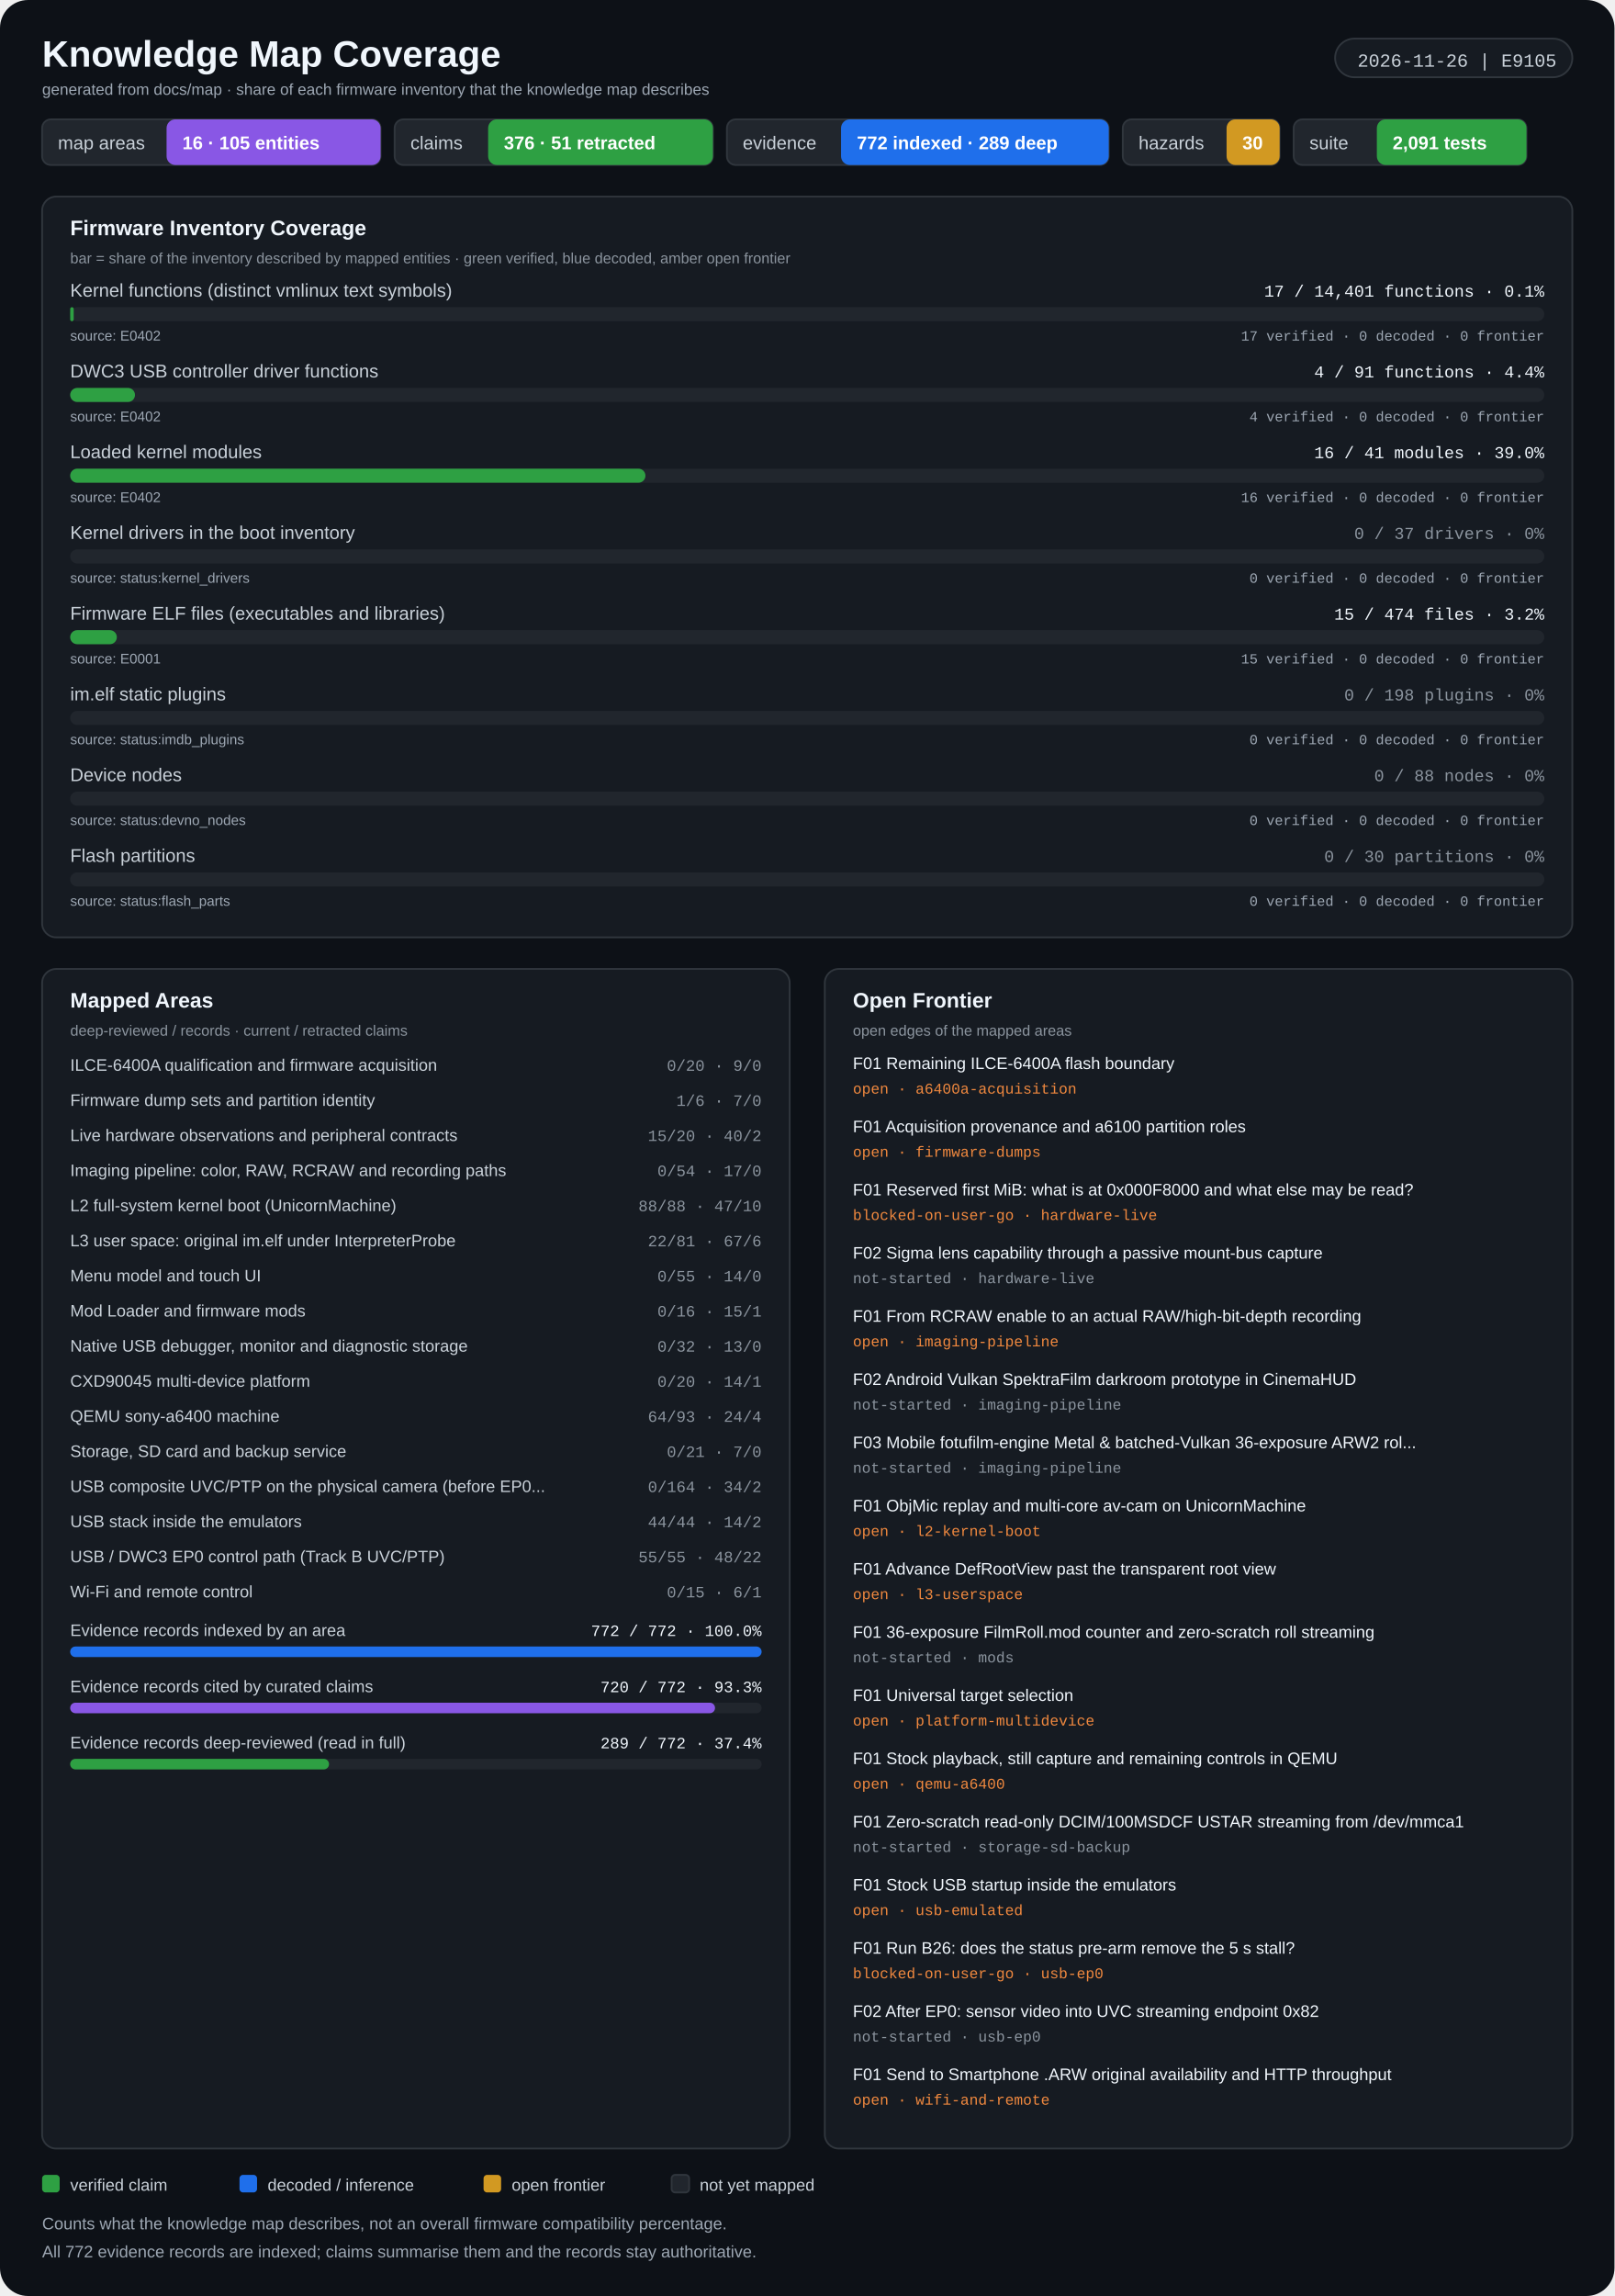
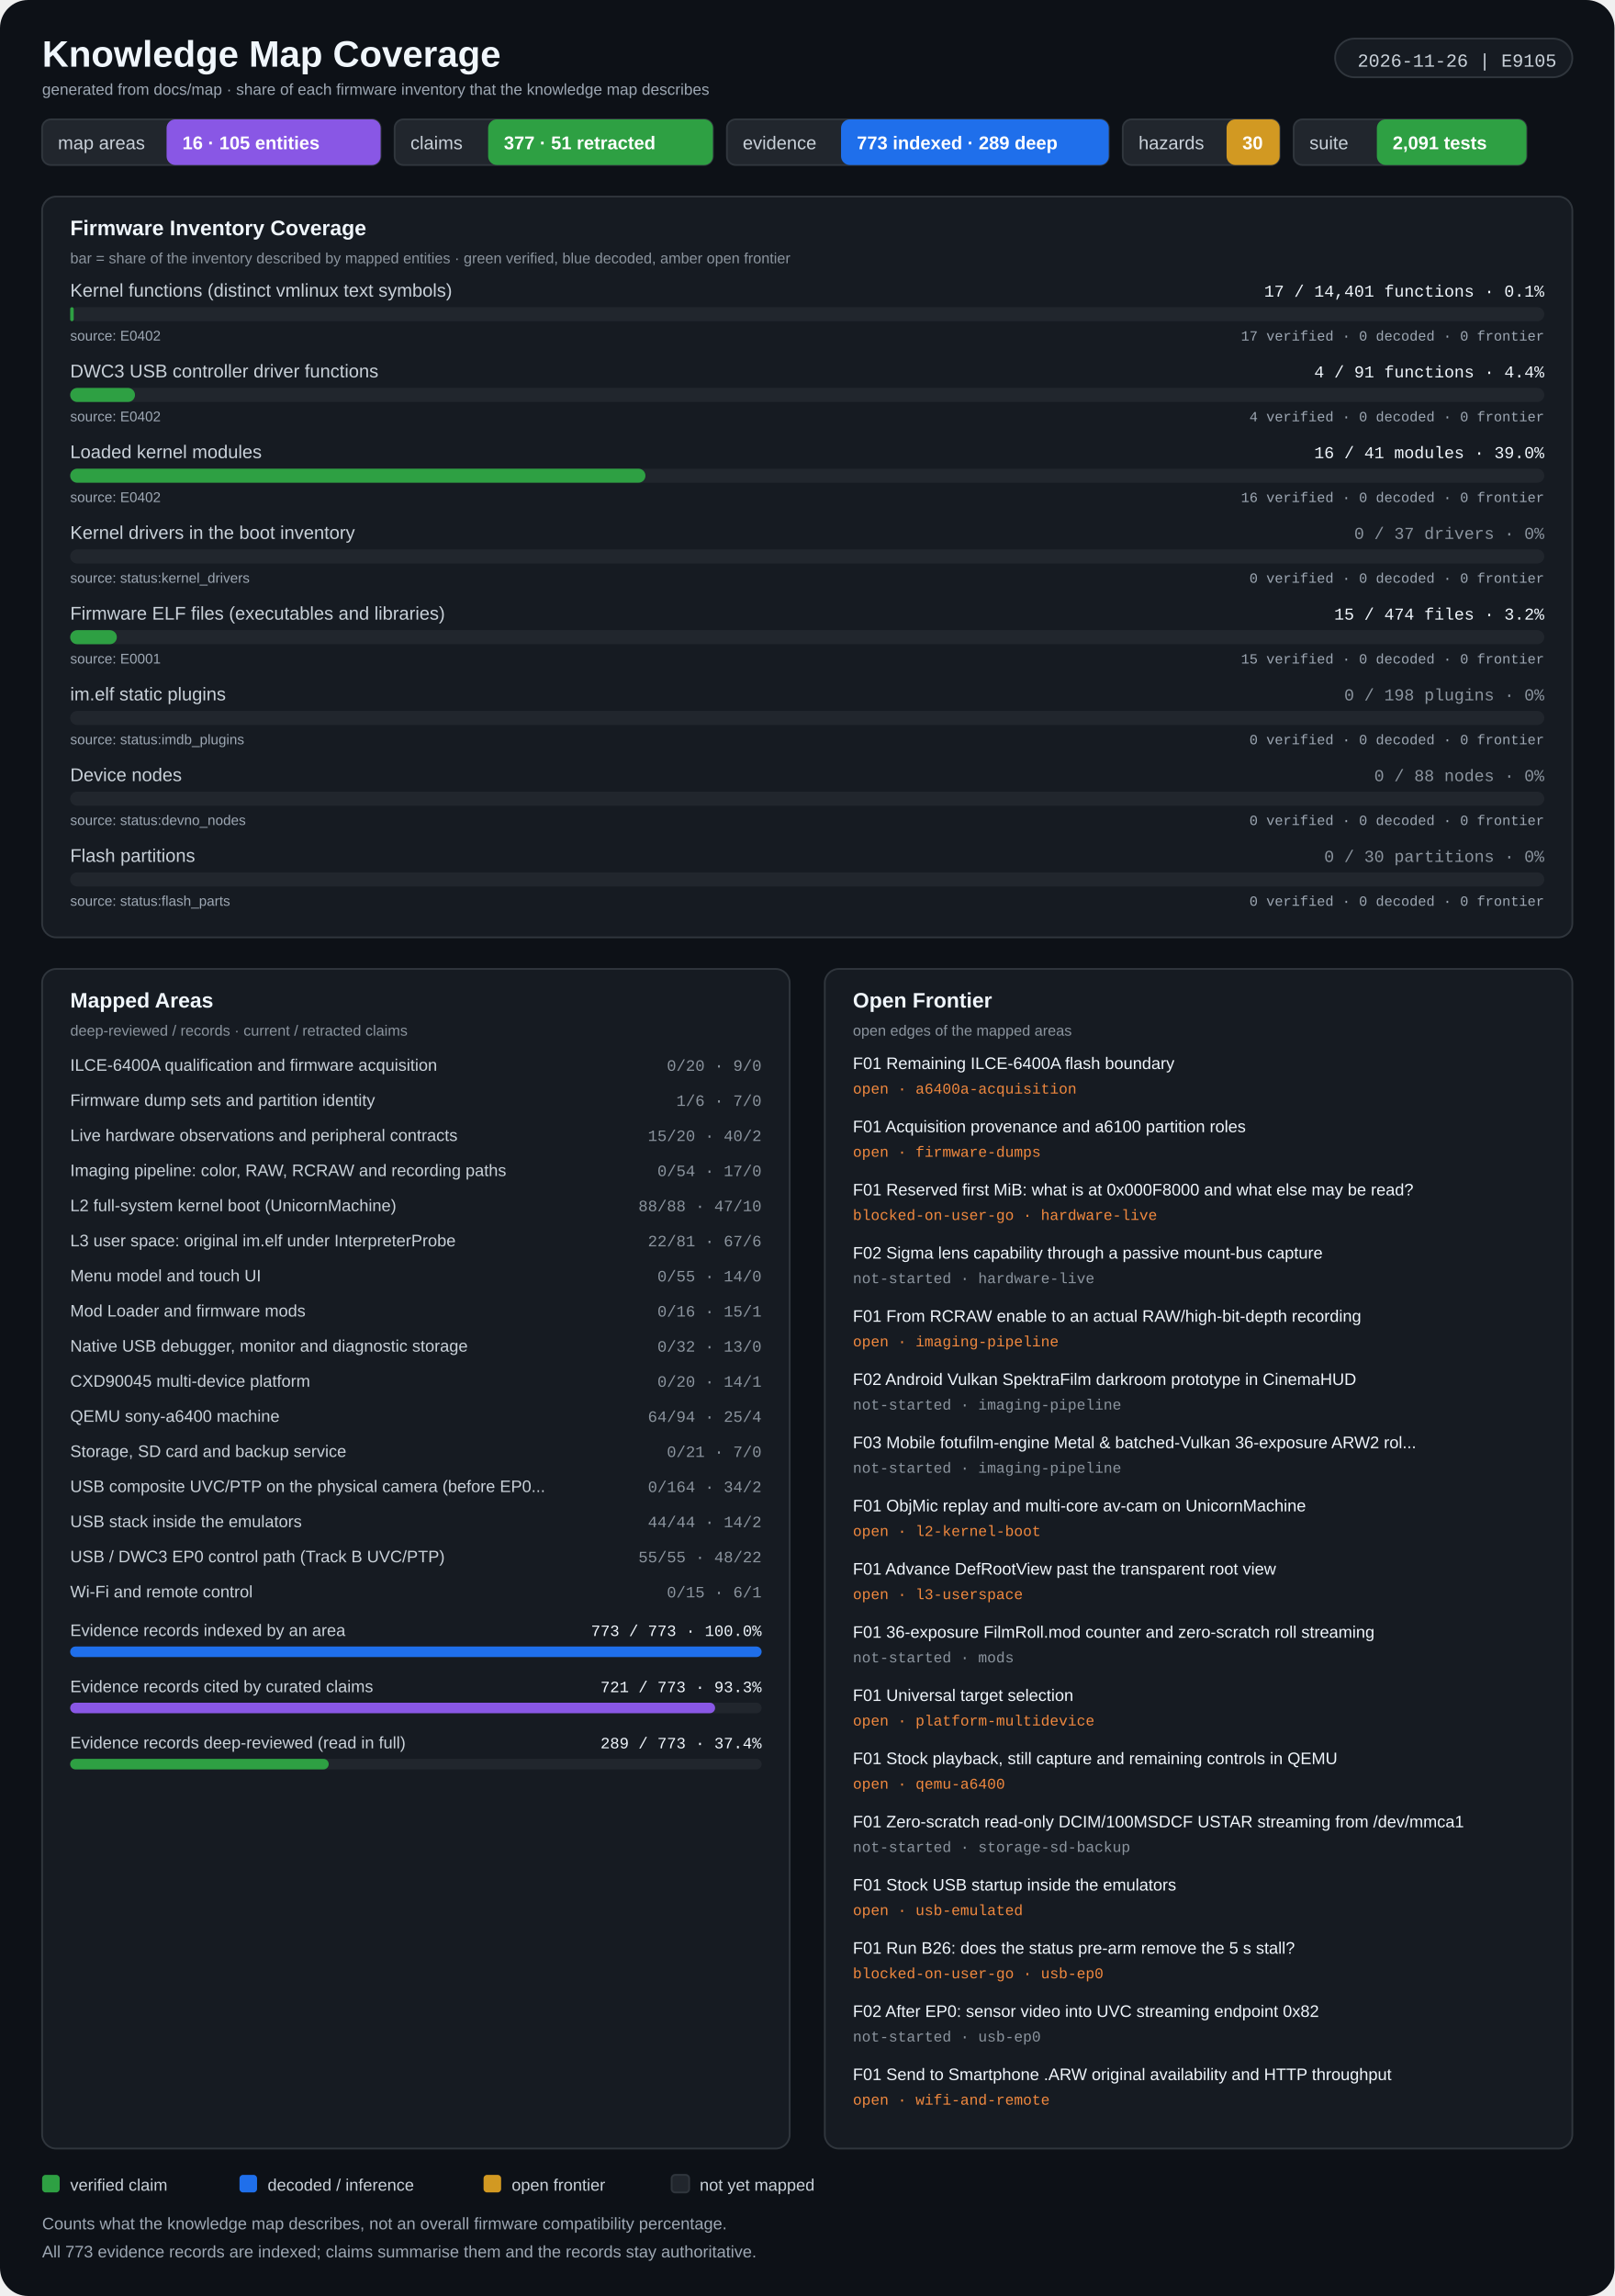
<svg xmlns="http://www.w3.org/2000/svg" width="920" height="1308" viewBox="0 0 920 1308" role="img" aria-labelledby="title desc">
  <rect width="920" height="1308" rx="16" fill="#0d1117" />
  <g>
    <text x="24" y="38" fill="#f0f6fc" font-size="21" font-weight="700" font-family="Segoe UI, Arial, sans-serif" text-anchor="start">Knowledge Map Coverage</text>
    <text x="24" y="54" fill="#9da7b3" font-size="9" font-weight="400" font-family="Segoe UI, Arial, sans-serif" text-anchor="start">generated from docs/map · share of each firmware inventory that the knowledge map describes</text>
    <rect x="760.82" y="22" width="135.18" height="22" rx="11" fill="#161b22" stroke="#30363d" stroke-width="1" />
    <text x="887" y="38" fill="#c9d1d9" font-size="10.5" font-weight="400" font-family="Consolas, 'Courier New', monospace" text-anchor="end">2026-11-26 | E9105</text>
    <rect x="24" y="68" width="192.878" height="26" rx="5" fill="#21262d" stroke="#30363d" stroke-width="1" />
    <rect x="94.92" y="68" width="121.958" height="26" rx="5" fill="#8957e5" />
    <text x="33" y="85" fill="#c9d1d9" font-size="10.5" font-weight="400" font-family="Segoe UI, Arial, sans-serif" text-anchor="start">map areas</text>
    <text x="103.92" y="85" fill="#ffffff" font-size="10.5" font-weight="700" font-family="Segoe UI, Arial, sans-serif" text-anchor="start">16 · 105 entities</text>
    <rect x="224.878" y="68" width="181.354" height="26" rx="5" fill="#21262d" stroke="#30363d" stroke-width="1" />
    <rect x="278.158" y="68" width="128.074" height="26" rx="5" fill="#2ea043" />
    <text x="233.878" y="85" fill="#c9d1d9" font-size="10.5" font-weight="400" font-family="Segoe UI, Arial, sans-serif" text-anchor="start">claims</text>
-     <text x="287.158" y="85" fill="#ffffff" font-size="10.5" font-weight="700" font-family="Segoe UI, Arial, sans-serif" text-anchor="start">376 · 51 retracted</text>
+     <text x="287.158" y="85" fill="#ffffff" font-size="10.5" font-weight="700" font-family="Segoe UI, Arial, sans-serif" text-anchor="start">377 · 51 retracted</text>
    <rect x="414.232" y="68" width="217.574" height="26" rx="5" fill="#21262d" stroke="#30363d" stroke-width="1" />
    <rect x="479.272" y="68" width="152.534" height="26" rx="5" fill="#1f6feb" />
    <text x="423.232" y="85" fill="#c9d1d9" font-size="10.5" font-weight="400" font-family="Segoe UI, Arial, sans-serif" text-anchor="start">evidence</text>
-     <text x="488.272" y="85" fill="#ffffff" font-size="10.5" font-weight="700" font-family="Segoe UI, Arial, sans-serif" text-anchor="start">772 indexed · 289 deep</text>
+     <text x="488.272" y="85" fill="#ffffff" font-size="10.5" font-weight="700" font-family="Segoe UI, Arial, sans-serif" text-anchor="start">773 indexed · 289 deep</text>
    <rect x="639.806" y="68" width="89.39" height="26" rx="5" fill="#21262d" stroke="#30363d" stroke-width="1" />
    <rect x="698.966" y="68" width="30.23" height="26" rx="5" fill="#d29922" />
    <text x="648.806" y="85" fill="#c9d1d9" font-size="10.5" font-weight="400" font-family="Segoe UI, Arial, sans-serif" text-anchor="start">hazards</text>
    <text x="707.966" y="85" fill="#ffffff" font-size="10.5" font-weight="700" font-family="Segoe UI, Arial, sans-serif" text-anchor="start">30</text>
    <rect x="737.197" y="68" width="132.667" height="26" rx="5" fill="#21262d" stroke="#30363d" stroke-width="1" />
    <rect x="784.597" y="68" width="85.267" height="26" rx="5" fill="#2ea043" />
    <text x="746.197" y="85" fill="#c9d1d9" font-size="10.5" font-weight="400" font-family="Segoe UI, Arial, sans-serif" text-anchor="start">suite</text>
    <text x="793.597" y="85" fill="#ffffff" font-size="10.5" font-weight="700" font-family="Segoe UI, Arial, sans-serif" text-anchor="start">2,091 tests</text>
    <rect x="24" y="112" width="872" height="422" rx="8" fill="#161b22" stroke="#30363d" stroke-width="1" />
    <text x="40" y="134" fill="#f0f6fc" font-size="12" font-weight="700" font-family="Segoe UI, Arial, sans-serif" text-anchor="start">Firmware Inventory Coverage</text>
    <text x="40" y="150" fill="#8b949e" font-size="8.5" font-weight="400" font-family="Segoe UI, Arial, sans-serif" text-anchor="start">bar = share of the inventory described by mapped entities · green verified, blue decoded, amber open frontier</text>
    <text x="40" y="169" fill="#c9d1d9" font-size="10.5" font-weight="400" font-family="Segoe UI, Arial, sans-serif" text-anchor="start">Kernel functions (distinct vmlinux text symbols)</text>
    <text x="880" y="169" fill="#f0f6fc" font-size="9.5" font-weight="400" font-family="Consolas, 'Courier New', monospace" text-anchor="end">17 / 14,401 functions · 0.1%</text>
    <rect x="40" y="175" width="840" height="8" rx="4" fill="#21262d" />
    <rect x="40" y="175" width="2" height="8" rx="1" fill="#2ea043" />
    <text x="40" y="194" fill="#9da7b3" font-size="8" font-weight="400" font-family="Segoe UI, Arial, sans-serif" text-anchor="start">source: E0402</text>
    <text x="880" y="194" fill="#9da7b3" font-size="8" font-weight="400" font-family="Consolas, 'Courier New', monospace" text-anchor="end">17 verified · 0 decoded · 0 frontier</text>
    <text x="40" y="215" fill="#c9d1d9" font-size="10.5" font-weight="400" font-family="Segoe UI, Arial, sans-serif" text-anchor="start">DWC3 USB controller driver functions</text>
    <text x="880" y="215" fill="#f0f6fc" font-size="9.5" font-weight="400" font-family="Consolas, 'Courier New', monospace" text-anchor="end">4 / 91 functions · 4.4%</text>
    <rect x="40" y="221" width="840" height="8" rx="4" fill="#21262d" />
    <rect x="40" y="221" width="36.923" height="8" rx="4" fill="#2ea043" />
    <text x="40" y="240" fill="#9da7b3" font-size="8" font-weight="400" font-family="Segoe UI, Arial, sans-serif" text-anchor="start">source: E0402</text>
    <text x="880" y="240" fill="#9da7b3" font-size="8" font-weight="400" font-family="Consolas, 'Courier New', monospace" text-anchor="end">4 verified · 0 decoded · 0 frontier</text>
    <text x="40" y="261" fill="#c9d1d9" font-size="10.5" font-weight="400" font-family="Segoe UI, Arial, sans-serif" text-anchor="start">Loaded kernel modules</text>
    <text x="880" y="261" fill="#f0f6fc" font-size="9.5" font-weight="400" font-family="Consolas, 'Courier New', monospace" text-anchor="end">16 / 41 modules · 39.0%</text>
    <rect x="40" y="267" width="840" height="8" rx="4" fill="#21262d" />
    <rect x="40" y="267" width="327.805" height="8" rx="4" fill="#2ea043" />
    <text x="40" y="286" fill="#9da7b3" font-size="8" font-weight="400" font-family="Segoe UI, Arial, sans-serif" text-anchor="start">source: E0402</text>
    <text x="880" y="286" fill="#9da7b3" font-size="8" font-weight="400" font-family="Consolas, 'Courier New', monospace" text-anchor="end">16 verified · 0 decoded · 0 frontier</text>
    <text x="40" y="307" fill="#c9d1d9" font-size="10.5" font-weight="400" font-family="Segoe UI, Arial, sans-serif" text-anchor="start">Kernel drivers in the boot inventory</text>
    <text x="880" y="307" fill="#8b949e" font-size="9.5" font-weight="400" font-family="Consolas, 'Courier New', monospace" text-anchor="end">0 / 37 drivers · 0%</text>
    <rect x="40" y="313" width="840" height="8" rx="4" fill="#21262d" />
    <text x="40" y="332" fill="#9da7b3" font-size="8" font-weight="400" font-family="Segoe UI, Arial, sans-serif" text-anchor="start">source: status:kernel_drivers</text>
    <text x="880" y="332" fill="#9da7b3" font-size="8" font-weight="400" font-family="Consolas, 'Courier New', monospace" text-anchor="end">0 verified · 0 decoded · 0 frontier</text>
    <text x="40" y="353" fill="#c9d1d9" font-size="10.5" font-weight="400" font-family="Segoe UI, Arial, sans-serif" text-anchor="start">Firmware ELF files (executables and libraries)</text>
    <text x="880" y="353" fill="#f0f6fc" font-size="9.5" font-weight="400" font-family="Consolas, 'Courier New', monospace" text-anchor="end">15 / 474 files · 3.2%</text>
    <rect x="40" y="359" width="840" height="8" rx="4" fill="#21262d" />
    <rect x="40" y="359" width="26.582" height="8" rx="4" fill="#2ea043" />
    <text x="40" y="378" fill="#9da7b3" font-size="8" font-weight="400" font-family="Segoe UI, Arial, sans-serif" text-anchor="start">source: E0001</text>
    <text x="880" y="378" fill="#9da7b3" font-size="8" font-weight="400" font-family="Consolas, 'Courier New', monospace" text-anchor="end">15 verified · 0 decoded · 0 frontier</text>
    <text x="40" y="399" fill="#c9d1d9" font-size="10.5" font-weight="400" font-family="Segoe UI, Arial, sans-serif" text-anchor="start">im.elf static plugins</text>
    <text x="880" y="399" fill="#8b949e" font-size="9.5" font-weight="400" font-family="Consolas, 'Courier New', monospace" text-anchor="end">0 / 198 plugins · 0%</text>
    <rect x="40" y="405" width="840" height="8" rx="4" fill="#21262d" />
    <text x="40" y="424" fill="#9da7b3" font-size="8" font-weight="400" font-family="Segoe UI, Arial, sans-serif" text-anchor="start">source: status:imdb_plugins</text>
    <text x="880" y="424" fill="#9da7b3" font-size="8" font-weight="400" font-family="Consolas, 'Courier New', monospace" text-anchor="end">0 verified · 0 decoded · 0 frontier</text>
    <text x="40" y="445" fill="#c9d1d9" font-size="10.5" font-weight="400" font-family="Segoe UI, Arial, sans-serif" text-anchor="start">Device nodes</text>
    <text x="880" y="445" fill="#8b949e" font-size="9.5" font-weight="400" font-family="Consolas, 'Courier New', monospace" text-anchor="end">0 / 88 nodes · 0%</text>
    <rect x="40" y="451" width="840" height="8" rx="4" fill="#21262d" />
    <text x="40" y="470" fill="#9da7b3" font-size="8" font-weight="400" font-family="Segoe UI, Arial, sans-serif" text-anchor="start">source: status:devno_nodes</text>
    <text x="880" y="470" fill="#9da7b3" font-size="8" font-weight="400" font-family="Consolas, 'Courier New', monospace" text-anchor="end">0 verified · 0 decoded · 0 frontier</text>
    <text x="40" y="491" fill="#c9d1d9" font-size="10.5" font-weight="400" font-family="Segoe UI, Arial, sans-serif" text-anchor="start">Flash partitions</text>
    <text x="880" y="491" fill="#8b949e" font-size="9.5" font-weight="400" font-family="Consolas, 'Courier New', monospace" text-anchor="end">0 / 30 partitions · 0%</text>
    <rect x="40" y="497" width="840" height="8" rx="4" fill="#21262d" />
    <text x="40" y="516" fill="#9da7b3" font-size="8" font-weight="400" font-family="Segoe UI, Arial, sans-serif" text-anchor="start">source: status:flash_parts</text>
    <text x="880" y="516" fill="#9da7b3" font-size="8" font-weight="400" font-family="Consolas, 'Courier New', monospace" text-anchor="end">0 verified · 0 decoded · 0 frontier</text>
    <rect x="24" y="552" width="426" height="672" rx="8" fill="#161b22" stroke="#30363d" stroke-width="1" />
    <rect x="470" y="552" width="426" height="672" rx="8" fill="#161b22" stroke="#30363d" stroke-width="1" />
    <text x="40" y="574" fill="#f0f6fc" font-size="12" font-weight="700" font-family="Segoe UI, Arial, sans-serif" text-anchor="start">Mapped Areas</text>
    <text x="40" y="590" fill="#8b949e" font-size="8.5" font-weight="400" font-family="Segoe UI, Arial, sans-serif" text-anchor="start">deep-reviewed / records · current / retracted claims</text>
    <text x="486" y="574" fill="#f0f6fc" font-size="12" font-weight="700" font-family="Segoe UI, Arial, sans-serif" text-anchor="start">Open Frontier</text>
    <text x="486" y="590" fill="#8b949e" font-size="8.5" font-weight="400" font-family="Segoe UI, Arial, sans-serif" text-anchor="start">open edges of the mapped areas</text>
    <text x="40" y="610" fill="#c9d1d9" font-size="9.5" font-weight="400" font-family="Segoe UI, Arial, sans-serif" text-anchor="start">ILCE-6400A qualification and firmware acquisition</text>
    <text x="434" y="610" fill="#8b949e" font-size="9" font-weight="400" font-family="Consolas, 'Courier New', monospace" text-anchor="end">0/20 · 9/0</text>
    <text x="40" y="630" fill="#c9d1d9" font-size="9.5" font-weight="400" font-family="Segoe UI, Arial, sans-serif" text-anchor="start">Firmware dump sets and partition identity</text>
    <text x="434" y="630" fill="#8b949e" font-size="9" font-weight="400" font-family="Consolas, 'Courier New', monospace" text-anchor="end">1/6 · 7/0</text>
    <text x="40" y="650" fill="#c9d1d9" font-size="9.5" font-weight="400" font-family="Segoe UI, Arial, sans-serif" text-anchor="start">Live hardware observations and peripheral contracts</text>
    <text x="434" y="650" fill="#8b949e" font-size="9" font-weight="400" font-family="Consolas, 'Courier New', monospace" text-anchor="end">15/20 · 40/2</text>
    <text x="40" y="670" fill="#c9d1d9" font-size="9.5" font-weight="400" font-family="Segoe UI, Arial, sans-serif" text-anchor="start">Imaging pipeline: color, RAW, RCRAW and recording paths</text>
    <text x="434" y="670" fill="#8b949e" font-size="9" font-weight="400" font-family="Consolas, 'Courier New', monospace" text-anchor="end">0/54 · 17/0</text>
    <text x="40" y="690" fill="#c9d1d9" font-size="9.5" font-weight="400" font-family="Segoe UI, Arial, sans-serif" text-anchor="start">L2 full-system kernel boot (UnicornMachine)</text>
    <text x="434" y="690" fill="#8b949e" font-size="9" font-weight="400" font-family="Consolas, 'Courier New', monospace" text-anchor="end">88/88 · 47/10</text>
    <text x="40" y="710" fill="#c9d1d9" font-size="9.5" font-weight="400" font-family="Segoe UI, Arial, sans-serif" text-anchor="start">L3 user space: original im.elf under InterpreterProbe</text>
    <text x="434" y="710" fill="#8b949e" font-size="9" font-weight="400" font-family="Consolas, 'Courier New', monospace" text-anchor="end">22/81 · 67/6</text>
    <text x="40" y="730" fill="#c9d1d9" font-size="9.5" font-weight="400" font-family="Segoe UI, Arial, sans-serif" text-anchor="start">Menu model and touch UI</text>
    <text x="434" y="730" fill="#8b949e" font-size="9" font-weight="400" font-family="Consolas, 'Courier New', monospace" text-anchor="end">0/55 · 14/0</text>
    <text x="40" y="750" fill="#c9d1d9" font-size="9.5" font-weight="400" font-family="Segoe UI, Arial, sans-serif" text-anchor="start">Mod Loader and firmware mods</text>
    <text x="434" y="750" fill="#8b949e" font-size="9" font-weight="400" font-family="Consolas, 'Courier New', monospace" text-anchor="end">0/16 · 15/1</text>
    <text x="40" y="770" fill="#c9d1d9" font-size="9.5" font-weight="400" font-family="Segoe UI, Arial, sans-serif" text-anchor="start">Native USB debugger, monitor and diagnostic storage</text>
    <text x="434" y="770" fill="#8b949e" font-size="9" font-weight="400" font-family="Consolas, 'Courier New', monospace" text-anchor="end">0/32 · 13/0</text>
    <text x="40" y="790" fill="#c9d1d9" font-size="9.5" font-weight="400" font-family="Segoe UI, Arial, sans-serif" text-anchor="start">CXD90045 multi-device platform</text>
    <text x="434" y="790" fill="#8b949e" font-size="9" font-weight="400" font-family="Consolas, 'Courier New', monospace" text-anchor="end">0/20 · 14/1</text>
    <text x="40" y="810" fill="#c9d1d9" font-size="9.5" font-weight="400" font-family="Segoe UI, Arial, sans-serif" text-anchor="start">QEMU sony-a6400 machine</text>
-     <text x="434" y="810" fill="#8b949e" font-size="9" font-weight="400" font-family="Consolas, 'Courier New', monospace" text-anchor="end">64/93 · 24/4</text>
+     <text x="434" y="810" fill="#8b949e" font-size="9" font-weight="400" font-family="Consolas, 'Courier New', monospace" text-anchor="end">64/94 · 25/4</text>
    <text x="40" y="830" fill="#c9d1d9" font-size="9.5" font-weight="400" font-family="Segoe UI, Arial, sans-serif" text-anchor="start">Storage, SD card and backup service</text>
    <text x="434" y="830" fill="#8b949e" font-size="9" font-weight="400" font-family="Consolas, 'Courier New', monospace" text-anchor="end">0/21 · 7/0</text>
    <text x="40" y="850" fill="#c9d1d9" font-size="9.5" font-weight="400" font-family="Segoe UI, Arial, sans-serif" text-anchor="start">USB composite UVC/PTP on the physical camera (before EP0...</text>
    <text x="434" y="850" fill="#8b949e" font-size="9" font-weight="400" font-family="Consolas, 'Courier New', monospace" text-anchor="end">0/164 · 34/2</text>
    <text x="40" y="870" fill="#c9d1d9" font-size="9.5" font-weight="400" font-family="Segoe UI, Arial, sans-serif" text-anchor="start">USB stack inside the emulators</text>
    <text x="434" y="870" fill="#8b949e" font-size="9" font-weight="400" font-family="Consolas, 'Courier New', monospace" text-anchor="end">44/44 · 14/2</text>
    <text x="40" y="890" fill="#c9d1d9" font-size="9.5" font-weight="400" font-family="Segoe UI, Arial, sans-serif" text-anchor="start">USB / DWC3 EP0 control path (Track B UVC/PTP)</text>
    <text x="434" y="890" fill="#8b949e" font-size="9" font-weight="400" font-family="Consolas, 'Courier New', monospace" text-anchor="end">55/55 · 48/22</text>
    <text x="40" y="910" fill="#c9d1d9" font-size="9.5" font-weight="400" font-family="Segoe UI, Arial, sans-serif" text-anchor="start">Wi-Fi and remote control</text>
    <text x="434" y="910" fill="#8b949e" font-size="9" font-weight="400" font-family="Consolas, 'Courier New', monospace" text-anchor="end">0/15 · 6/1</text>
    <text x="40" y="932" fill="#c9d1d9" font-size="9.5" font-weight="400" font-family="Segoe UI, Arial, sans-serif" text-anchor="start">Evidence records indexed by an area</text>
-     <text x="434" y="932" fill="#f0f6fc" font-size="9" font-weight="400" font-family="Consolas, 'Courier New', monospace" text-anchor="end">772 / 772 · 100.0%</text>
+     <text x="434" y="932" fill="#f0f6fc" font-size="9" font-weight="400" font-family="Consolas, 'Courier New', monospace" text-anchor="end">773 / 773 · 100.0%</text>
    <rect x="40" y="938" width="394" height="6" rx="3" fill="#21262d" />
    <rect x="40" y="938" width="394" height="6" rx="3" fill="#1f6feb" />
    <text x="40" y="964" fill="#c9d1d9" font-size="9.5" font-weight="400" font-family="Segoe UI, Arial, sans-serif" text-anchor="start">Evidence records cited by curated claims</text>
-     <text x="434" y="964" fill="#f0f6fc" font-size="9" font-weight="400" font-family="Consolas, 'Courier New', monospace" text-anchor="end">720 / 772 · 93.3%</text>
+     <text x="434" y="964" fill="#f0f6fc" font-size="9" font-weight="400" font-family="Consolas, 'Courier New', monospace" text-anchor="end">721 / 773 · 93.3%</text>
    <rect x="40" y="970" width="394" height="6" rx="3" fill="#21262d" />
-     <rect x="40" y="970" width="367.461" height="6" rx="3" fill="#8957e5" />
+     <rect x="40" y="970" width="367.495" height="6" rx="3" fill="#8957e5" />
    <text x="40" y="996" fill="#c9d1d9" font-size="9.5" font-weight="400" font-family="Segoe UI, Arial, sans-serif" text-anchor="start">Evidence records deep-reviewed (read in full)</text>
-     <text x="434" y="996" fill="#f0f6fc" font-size="9" font-weight="400" font-family="Consolas, 'Courier New', monospace" text-anchor="end">289 / 772 · 37.4%</text>
+     <text x="434" y="996" fill="#f0f6fc" font-size="9" font-weight="400" font-family="Consolas, 'Courier New', monospace" text-anchor="end">289 / 773 · 37.4%</text>
    <rect x="40" y="1002" width="394" height="6" rx="3" fill="#21262d" />
-     <rect x="40" y="1002" width="147.495" height="6" rx="3" fill="#2ea043" />
+     <rect x="40" y="1002" width="147.304" height="6" rx="3" fill="#2ea043" />
    <text x="486" y="609" fill="#f0f6fc" font-size="9.5" font-weight="400" font-family="Segoe UI, Arial, sans-serif" text-anchor="start">F01  Remaining ILCE-6400A flash boundary</text>
    <text x="486" y="623" fill="#f0883e" font-size="8.5" font-weight="400" font-family="Consolas, 'Courier New', monospace" text-anchor="start">open · a6400a-acquisition</text>
    <text x="486" y="645" fill="#f0f6fc" font-size="9.5" font-weight="400" font-family="Segoe UI, Arial, sans-serif" text-anchor="start">F01  Acquisition provenance and a6100 partition roles</text>
    <text x="486" y="659" fill="#f0883e" font-size="8.5" font-weight="400" font-family="Consolas, 'Courier New', monospace" text-anchor="start">open · firmware-dumps</text>
    <text x="486" y="681" fill="#f0f6fc" font-size="9.5" font-weight="400" font-family="Segoe UI, Arial, sans-serif" text-anchor="start">F01  Reserved first MiB: what is at 0x000F8000 and what else may be read?</text>
    <text x="486" y="695" fill="#f0883e" font-size="8.5" font-weight="400" font-family="Consolas, 'Courier New', monospace" text-anchor="start">blocked-on-user-go · hardware-live</text>
    <text x="486" y="717" fill="#f0f6fc" font-size="9.5" font-weight="400" font-family="Segoe UI, Arial, sans-serif" text-anchor="start">F02  Sigma lens capability through a passive mount-bus capture</text>
    <text x="486" y="731" fill="#8b949e" font-size="8.5" font-weight="400" font-family="Consolas, 'Courier New', monospace" text-anchor="start">not-started · hardware-live</text>
    <text x="486" y="753" fill="#f0f6fc" font-size="9.5" font-weight="400" font-family="Segoe UI, Arial, sans-serif" text-anchor="start">F01  From RCRAW enable to an actual RAW/high-bit-depth recording</text>
    <text x="486" y="767" fill="#f0883e" font-size="8.5" font-weight="400" font-family="Consolas, 'Courier New', monospace" text-anchor="start">open · imaging-pipeline</text>
    <text x="486" y="789" fill="#f0f6fc" font-size="9.5" font-weight="400" font-family="Segoe UI, Arial, sans-serif" text-anchor="start">F02  Android Vulkan SpektraFilm darkroom prototype in CinemaHUD</text>
    <text x="486" y="803" fill="#8b949e" font-size="8.5" font-weight="400" font-family="Consolas, 'Courier New', monospace" text-anchor="start">not-started · imaging-pipeline</text>
    <text x="486" y="825" fill="#f0f6fc" font-size="9.5" font-weight="400" font-family="Segoe UI, Arial, sans-serif" text-anchor="start">F03  Mobile fotufilm-engine Metal &amp; batched-Vulkan 36-exposure ARW2 rol...</text>
    <text x="486" y="839" fill="#8b949e" font-size="8.5" font-weight="400" font-family="Consolas, 'Courier New', monospace" text-anchor="start">not-started · imaging-pipeline</text>
    <text x="486" y="861" fill="#f0f6fc" font-size="9.5" font-weight="400" font-family="Segoe UI, Arial, sans-serif" text-anchor="start">F01  ObjMic replay and multi-core av-cam on UnicornMachine</text>
    <text x="486" y="875" fill="#f0883e" font-size="8.5" font-weight="400" font-family="Consolas, 'Courier New', monospace" text-anchor="start">open · l2-kernel-boot</text>
    <text x="486" y="897" fill="#f0f6fc" font-size="9.5" font-weight="400" font-family="Segoe UI, Arial, sans-serif" text-anchor="start">F01  Advance DefRootView past the transparent root view</text>
    <text x="486" y="911" fill="#f0883e" font-size="8.5" font-weight="400" font-family="Consolas, 'Courier New', monospace" text-anchor="start">open · l3-userspace</text>
    <text x="486" y="933" fill="#f0f6fc" font-size="9.5" font-weight="400" font-family="Segoe UI, Arial, sans-serif" text-anchor="start">F01  36-exposure FilmRoll.mod counter and zero-scratch roll streaming</text>
    <text x="486" y="947" fill="#8b949e" font-size="8.5" font-weight="400" font-family="Consolas, 'Courier New', monospace" text-anchor="start">not-started · mods</text>
    <text x="486" y="969" fill="#f0f6fc" font-size="9.5" font-weight="400" font-family="Segoe UI, Arial, sans-serif" text-anchor="start">F01  Universal target selection</text>
    <text x="486" y="983" fill="#f0883e" font-size="8.5" font-weight="400" font-family="Consolas, 'Courier New', monospace" text-anchor="start">open · platform-multidevice</text>
    <text x="486" y="1005" fill="#f0f6fc" font-size="9.5" font-weight="400" font-family="Segoe UI, Arial, sans-serif" text-anchor="start">F01  Stock playback, still capture and remaining controls in QEMU</text>
    <text x="486" y="1019" fill="#f0883e" font-size="8.5" font-weight="400" font-family="Consolas, 'Courier New', monospace" text-anchor="start">open · qemu-a6400</text>
    <text x="486" y="1041" fill="#f0f6fc" font-size="9.5" font-weight="400" font-family="Segoe UI, Arial, sans-serif" text-anchor="start">F01  Zero-scratch read-only DCIM/100MSDCF USTAR streaming from /dev/mmca1</text>
    <text x="486" y="1055" fill="#8b949e" font-size="8.5" font-weight="400" font-family="Consolas, 'Courier New', monospace" text-anchor="start">not-started · storage-sd-backup</text>
    <text x="486" y="1077" fill="#f0f6fc" font-size="9.5" font-weight="400" font-family="Segoe UI, Arial, sans-serif" text-anchor="start">F01  Stock USB startup inside the emulators</text>
    <text x="486" y="1091" fill="#f0883e" font-size="8.5" font-weight="400" font-family="Consolas, 'Courier New', monospace" text-anchor="start">open · usb-emulated</text>
    <text x="486" y="1113" fill="#f0f6fc" font-size="9.5" font-weight="400" font-family="Segoe UI, Arial, sans-serif" text-anchor="start">F01  Run B26: does the status pre-arm remove the 5 s stall?</text>
    <text x="486" y="1127" fill="#f0883e" font-size="8.5" font-weight="400" font-family="Consolas, 'Courier New', monospace" text-anchor="start">blocked-on-user-go · usb-ep0</text>
    <text x="486" y="1149" fill="#f0f6fc" font-size="9.5" font-weight="400" font-family="Segoe UI, Arial, sans-serif" text-anchor="start">F02  After EP0: sensor video into UVC streaming endpoint 0x82</text>
    <text x="486" y="1163" fill="#8b949e" font-size="8.5" font-weight="400" font-family="Consolas, 'Courier New', monospace" text-anchor="start">not-started · usb-ep0</text>
    <text x="486" y="1185" fill="#f0f6fc" font-size="9.5" font-weight="400" font-family="Segoe UI, Arial, sans-serif" text-anchor="start">F01  Send to Smartphone .ARW original availability and HTTP throughput</text>
    <text x="486" y="1199" fill="#f0883e" font-size="8.5" font-weight="400" font-family="Consolas, 'Courier New', monospace" text-anchor="start">open · wifi-and-remote</text>
    <rect x="24" y="1239" width="10" height="10" rx="2" fill="#2ea043" />
    <text x="40" y="1248" fill="#c9d1d9" font-size="9.5" font-weight="400" font-family="Segoe UI, Arial, sans-serif" text-anchor="start">verified claim</text>
    <rect x="136.48" y="1239" width="10" height="10" rx="2" fill="#1f6feb" />
    <text x="152.48" y="1248" fill="#c9d1d9" font-size="9.5" font-weight="400" font-family="Segoe UI, Arial, sans-serif" text-anchor="start">decoded / inference</text>
    <rect x="275.56" y="1239" width="10" height="10" rx="2" fill="#d29922" />
    <text x="291.56" y="1248" fill="#c9d1d9" font-size="9.5" font-weight="400" font-family="Segoe UI, Arial, sans-serif" text-anchor="start">open frontier</text>
    <rect x="382.72" y="1239" width="10" height="10" rx="2" fill="#21262d" stroke="#30363d" stroke-width="1" />
    <text x="398.72" y="1248" fill="#c9d1d9" font-size="9.5" font-weight="400" font-family="Segoe UI, Arial, sans-serif" text-anchor="start">not yet mapped</text>
    <text x="24" y="1270" fill="#9da7b3" font-size="9.5" font-weight="400" font-family="Segoe UI, Arial, sans-serif" text-anchor="start">Counts what the knowledge map describes, not an overall firmware compatibility percentage.</text>
-     <text x="24" y="1286" fill="#9da7b3" font-size="9.5" font-weight="400" font-family="Segoe UI, Arial, sans-serif" text-anchor="start">All 772 evidence records are indexed; claims summarise them and the records stay authoritative.</text>
+     <text x="24" y="1286" fill="#9da7b3" font-size="9.5" font-weight="400" font-family="Segoe UI, Arial, sans-serif" text-anchor="start">All 773 evidence records are indexed; claims summarise them and the records stay authoritative.</text>
  </g>
</svg>
